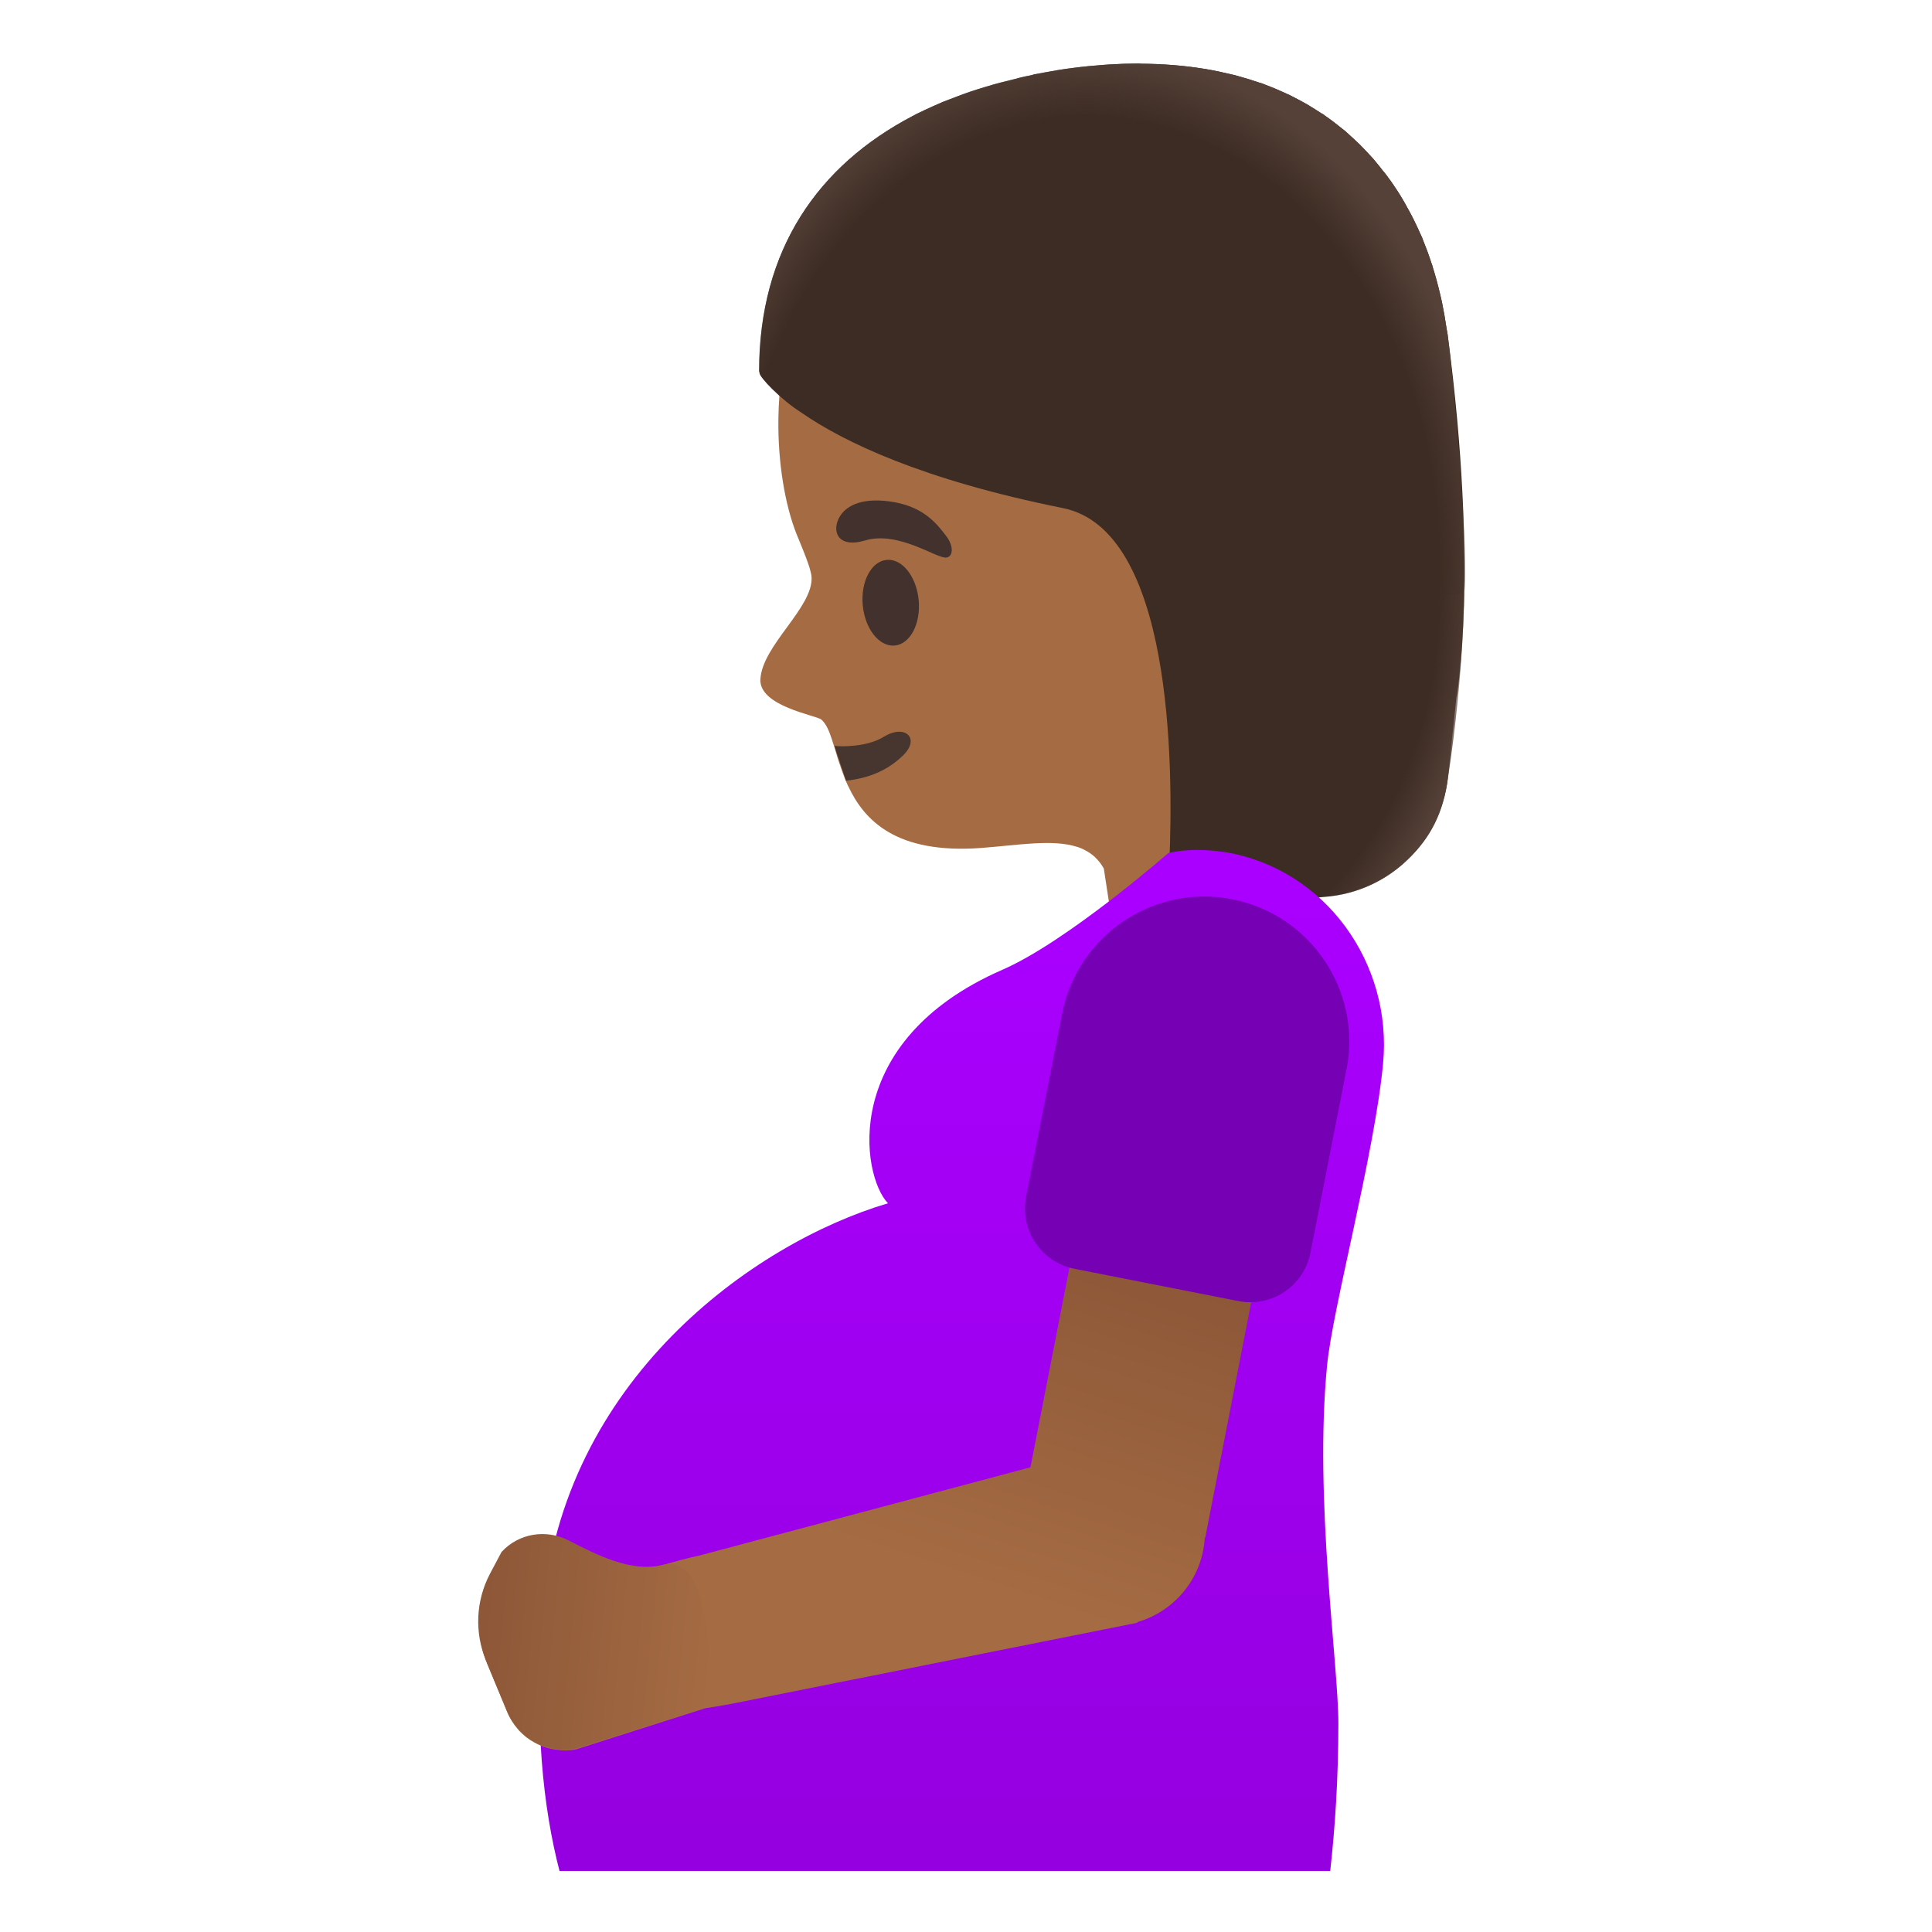
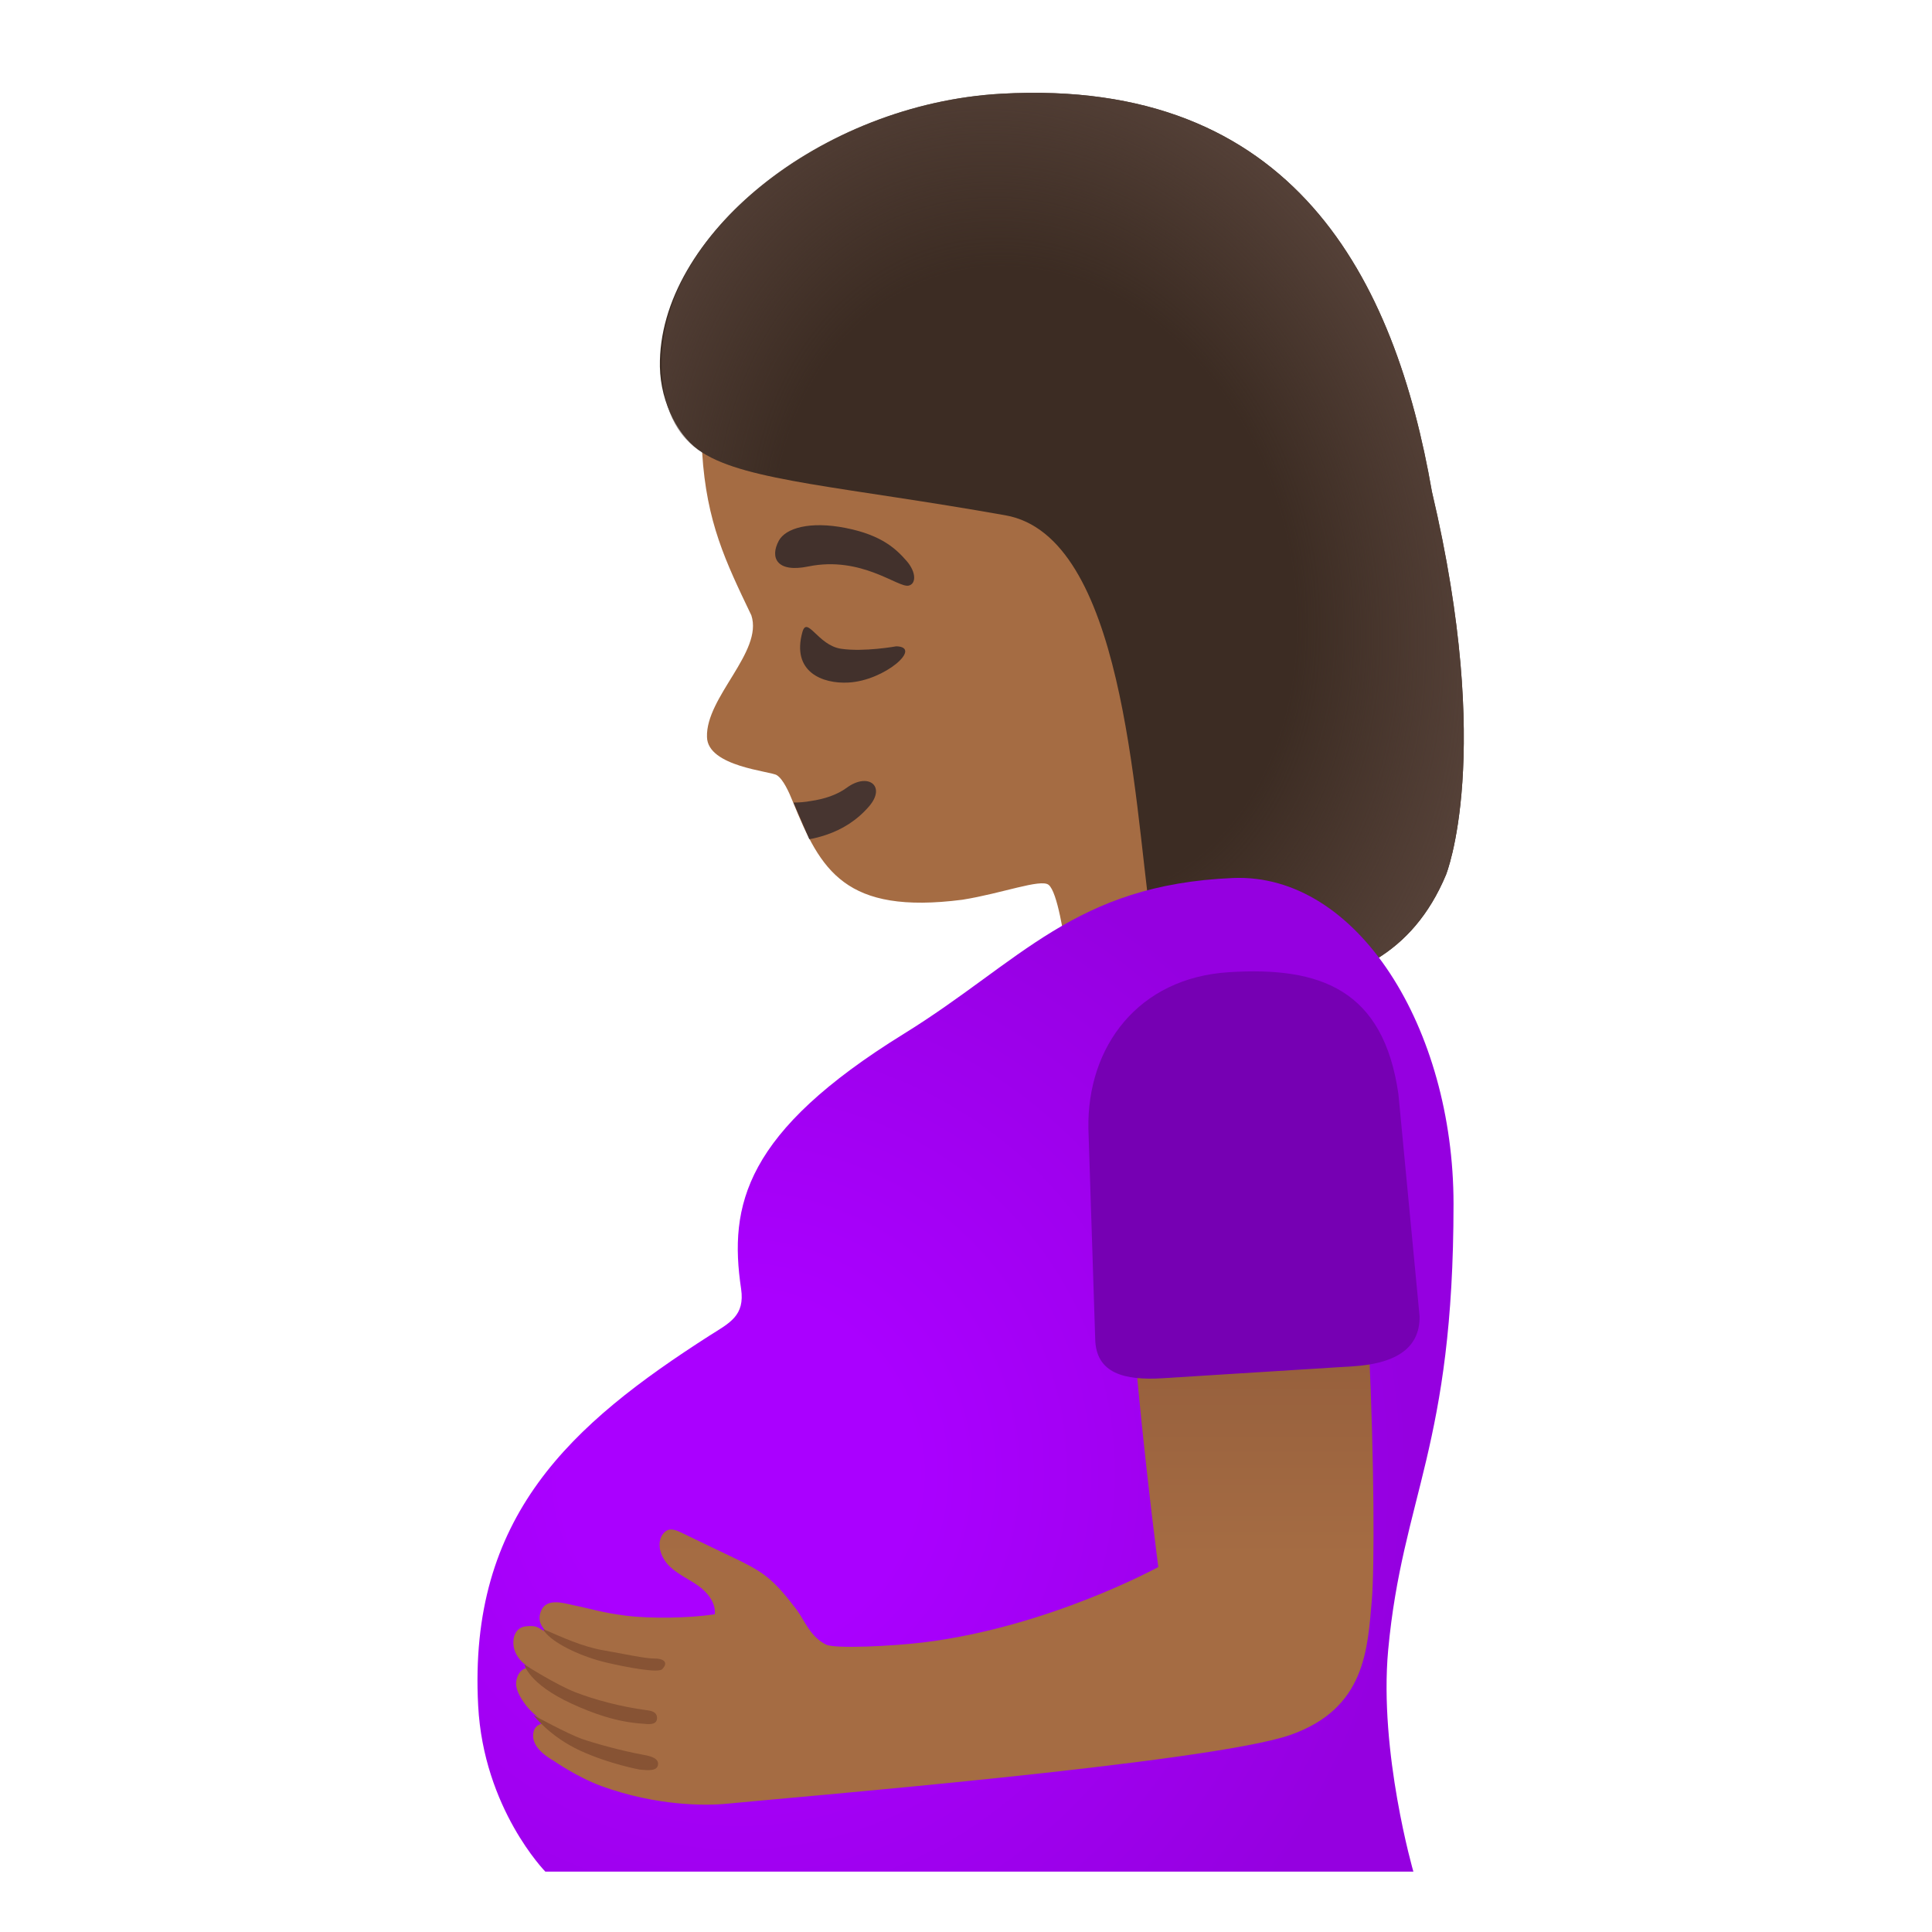
<svg xmlns="http://www.w3.org/2000/svg" version="1.1" id="Layer_1" x="0px" y="0px" viewBox="0 0 128 128" style="enable-background:new 0 0 128 128;" xml:space="preserve">
-   <path id="head" style="fill:#A56C43;" d="M90.29,36.4c2.67-7.19-0.35-17.57-4.15-21.83c-0.17-0.19-0.36-0.35-0.54-0.53  c-0.2-0.2-0.4-0.41-0.62-0.6c-0.21-0.19-0.43-0.36-0.65-0.53c-0.24-0.19-0.48-0.37-0.73-0.54c-0.21-0.15-0.43-0.3-0.65-0.44  c-0.32-0.2-0.65-0.38-0.98-0.56c-0.25-0.14-0.51-0.27-0.77-0.39c-0.4-0.18-0.8-0.36-1.21-0.52c-0.24-0.09-0.49-0.17-0.74-0.26  c-0.31-0.1-0.61-0.2-0.92-0.29c-0.27-0.07-0.53-0.15-0.8-0.21c-0.32-0.07-0.64-0.14-0.96-0.2c-0.43-0.08-0.86-0.15-1.3-0.21  c-0.35-0.05-0.69-0.09-1.04-0.12c-0.33-0.03-0.66-0.05-0.99-0.06c-0.25-0.01-0.51-0.02-0.76-0.03c-0.19,0-0.37-0.02-0.56-0.02  c-0.15,0-0.31,0.02-0.46,0.02c-0.27,0.01-0.54,0.02-0.81,0.03c-0.57,0.03-1.14,0.07-1.71,0.14c-0.28,0.03-0.56,0.06-0.83,0.1  c-0.33,0.05-0.65,0.1-0.98,0.16c-0.27,0.05-0.53,0.1-0.79,0.15c-0.32,0.07-0.64,0.14-0.96,0.21c-0.25,0.06-0.49,0.13-0.73,0.2  c-0.28,0.08-0.57,0.14-0.85,0.23c-8.37,2.62-12.11,9.45-12.23,17.44c0,0,0,0.01,0,0.01c0,0,0,0,0,0c-0.04,2.9,0.44,5.72,1.21,7.65  c0.09,0.23,0.81,1.91,0.92,2.46c0.04,0.13,0.06,0.26,0.07,0.39c0.09,2.01-3.25,4.49-3.39,6.73c0,0,0,0.01,0,0.01c0,0,0,0,0,0  c-0.12,1.8,3.7,2.4,4.03,2.68c0.31,0.26,0.52,0.74,0.72,1.36c0,0,0,0.01,0,0.01c0.03,0.1,0.06,0.2,0.1,0.31  c0,0.01,0.01,0.02,0.01,0.02c0.05,0.15,0.1,0.31,0.14,0.47c0.01,0.02,0.01,0.04,0.02,0.06c0.02,0.08,0.05,0.16,0.07,0.24  c0.02,0.05,0.03,0.1,0.05,0.15c0.02,0.07,0.05,0.14,0.07,0.22c0.01,0.05,0.03,0.09,0.05,0.14c0.03,0.08,0.05,0.16,0.08,0.24  c0.01,0.04,0.03,0.07,0.04,0.11c0.03,0.09,0.07,0.19,0.1,0.28c0.01,0.03,0.02,0.05,0.03,0.08c0.04,0.1,0.08,0.21,0.12,0.31  c0.01,0.02,0.01,0.03,0.02,0.05c0.05,0.11,0.1,0.23,0.15,0.34c0,0,0,0.01,0.01,0.01c1.07,2.3,3.2,4.52,8.8,4.11  c2.43-0.18,4.74-0.6,6.38-0.07c0,0,0,0,0.01,0c0.14,0.04,0.27,0.1,0.4,0.16c0.02,0.01,0.04,0.02,0.05,0.03  c0.12,0.06,0.23,0.12,0.34,0.19c0.02,0.02,0.05,0.03,0.07,0.05c0.1,0.07,0.2,0.15,0.29,0.23c0.02,0.02,0.04,0.04,0.06,0.06  c0.2,0.2,0.38,0.43,0.54,0.71l1.03,6.72l12.61-0.4c0,0,0-0.01,0-0.01h0c0,0-1.9-5.06-1.9-11.31c0-4.28,0.9-9.11,3.9-13.27  C89.42,38.4,89.91,37.44,90.29,36.4z" />
-   <path id="mouth" style="fill:#473530;" d="M55.28,49.42c0.35,0.03,0.71,0.03,1.05,0c0.84-0.05,1.63-0.24,2.25-0.62  c1.38-0.84,2.41,0.11,1.26,1.24c-0.79,0.78-1.75,1.27-2.77,1.51c-0.34,0.08-0.68,0.14-1.02,0.17L55.28,49.42z" />
-   <ellipse id="eye" transform="matrix(0.9956 -0.0941 0.0941 0.9956 -3.4956 5.7296)" style="fill:#42312C;" cx="59.01" cy="39.93" rx="1.86" ry="2.85" />
-   <path id="eyebrow" style="fill:#42312C;" d="M57.3,35.81c-1.81,0.54-2.24-0.64-1.65-1.61c0.44-0.71,1.53-1.31,3.65-0.92  c2,0.37,2.83,1.51,3.37,2.21c0.54,0.69,0.48,1.39,0.03,1.45C62.07,37.03,59.53,35.14,57.3,35.81z" />
-   <path id="hair" style="fill:#3C2C23;" d="M95.91,22.17c-0.02-0.13-0.05-0.26-0.07-0.4c-0.09-0.6-0.19-1.19-0.31-1.77  c-0.04-0.19-0.09-0.37-0.13-0.56c-0.14-0.59-0.3-1.18-0.48-1.75c-0.02-0.07-0.03-0.14-0.06-0.2c-0.03-0.08-0.06-0.15-0.08-0.23  c-0.15-0.46-0.32-0.91-0.5-1.35c-0.02-0.05-0.03-0.1-0.05-0.14c-0.05-0.12-0.11-0.23-0.16-0.35c-0.08-0.18-0.16-0.36-0.25-0.54  c-0.09-0.19-0.18-0.38-0.28-0.57c-0.11-0.22-0.24-0.44-0.36-0.66c-0.06-0.1-0.1-0.2-0.16-0.29c-0.15-0.26-0.3-0.51-0.46-0.75  c-0.02-0.03-0.04-0.06-0.06-0.09c-0.19-0.3-0.4-0.59-0.61-0.87c-0.09-0.12-0.18-0.24-0.28-0.35c-0.16-0.21-0.32-0.41-0.49-0.61  c-0.05-0.06-0.09-0.12-0.14-0.17c-0.04-0.04-0.08-0.08-0.11-0.12c-0.23-0.25-0.46-0.5-0.7-0.74c-0.04-0.04-0.07-0.08-0.11-0.11  c-0.27-0.26-0.54-0.51-0.82-0.76c-0.04-0.04-0.08-0.08-0.12-0.11c-0.06-0.05-0.12-0.09-0.18-0.14c-0.38-0.31-0.78-0.62-1.19-0.9  c-0.01-0.01-0.02-0.02-0.03-0.03c-0.05-0.04-0.11-0.07-0.17-0.1c-0.28-0.19-0.57-0.36-0.86-0.54c-0.09-0.05-0.18-0.11-0.28-0.16  c-0.27-0.15-0.55-0.3-0.83-0.44c-0.07-0.04-0.14-0.08-0.22-0.11c-0.03-0.01-0.06-0.02-0.09-0.04c-0.45-0.21-0.92-0.41-1.4-0.59  c-0.07-0.03-0.14-0.06-0.22-0.09c-0.07-0.02-0.14-0.04-0.2-0.06c-0.5-0.17-1.01-0.33-1.53-0.47c-0.1-0.03-0.19-0.05-0.29-0.07  c-0.58-0.14-1.17-0.27-1.78-0.37c-0.04-0.01-0.09-0.01-0.13-0.02c-1.3-0.21-2.68-0.32-4.14-0.33c-0.04,0-0.08-0.01-0.12-0.01v0  c0,0,0,0-0.01,0l0,0c-0.02,0-0.05,0-0.07,0c-0.61,0-1.24,0.02-1.88,0.06c-0.14,0.01-0.28,0.02-0.42,0.03  c-0.65,0.05-1.31,0.11-1.99,0.2c-0.66,0.08-1.3,0.19-1.94,0.31c-0.22,0.04-0.43,0.08-0.65,0.12C68.37,4.98,68.24,5,68.1,5.03  c-0.11,0.02-0.22,0.04-0.33,0.07c-0.15,0.03-0.29,0.07-0.43,0.11c-0.37,0.09-0.73,0.18-1.09,0.27c-0.31,0.08-0.61,0.17-0.91,0.26  c-0.34,0.1-0.69,0.21-1.02,0.32c-0.28,0.09-0.56,0.2-0.83,0.3c-0.34,0.13-0.69,0.26-1.02,0.39c-0.22,0.09-0.44,0.2-0.66,0.29  c-0.37,0.17-0.75,0.34-1.11,0.52c-0.09,0.05-0.17,0.1-0.26,0.14c-6.21,3.26-10.14,8.81-10.15,16.89c0,0.02,0.01,0.05,0.03,0.09  c0,0.01,0,0.02,0,0.03c0,0.29,1.39,1.75,2.79,2.64c0,0,0,0,0,0c2.76,1.91,7.95,4.43,17.3,6.31c7.23,1.44,7.35,16.85,7.06,23.54  l-0.07,0c-0.04,1.35-0.08,2.33-0.11,2.78c-0.02,0.19-0.03,0.29-0.03,0.29h0.01l10.51-0.85c2.13-0.17,4.06-1.09,5.5-2.5  c1.45-1.4,2.42-3.31,2.65-5.44l0.56-5.24C96.5,46.25,98,37.91,95.91,22.17z" />
-   <radialGradient id="hairHighlights_2_" cx="75.975" cy="87.776" r="28.134" gradientTransform="matrix(-0.047 0.9989 0.7885 0.0371 10.3346 -38.9241)" gradientUnits="userSpaceOnUse">
-     <stop offset="0.869" style="stop-color:#554138;stop-opacity:0" />
+   <path id="head_28_" style="fill:#A56C43;" d="M89.34,33.93c2.42-10-3.21-21.17-11.35-24.57c-5.99-2.49-12.92-1.99-18.92,0.2  c-9.28,3.23-13.27,11.47-12.55,20.43c0.29,4.62,1.55,7.21,3.26,10.78c0.79,2.41-3.03,5.42-2.94,8.06c0.04,1.97,4.24,2.26,4.63,2.53  c0.42,0.27,0.8,1.11,1.06,1.76c1.84,4.54,3.45,7.49,11.23,6.49c2.63-0.42,5.18-1.4,5.71-0.99c0.6,0.47,1.03,3.54,1.14,4.19  c0.29,1.69-2.01,5.35-2.01,5.35l19.54-2.24l1.5,0.31l0,0c0,0-5.87-16.24-2.41-27.4C87.71,37.32,89.02,35.08,89.34,33.93z" />
+   <path id="mouth_28_" style="fill:#473530;" d="M52.57,53.17c0.38,0,0.77-0.03,1.14-0.1c0.91-0.13,1.75-0.41,2.39-0.88  c1.42-1.04,2.63-0.11,1.48,1.23c-0.79,0.92-1.78,1.54-2.87,1.9c-0.36,0.12-0.73,0.22-1.09,0.28L52.57,53.17z" />
+   <path id="hair_28_" style="fill:#3C2C23;" d="M94.87,32.58C92.43,18.53,85.75,5.12,66.33,6.21C54.4,6.88,43.58,15.67,43.72,24.29  c0.04,2.45,1.29,4.77,2.81,5.69c2.98,1.91,9.44,2.27,20.08,4.16c7.81,1.38,8.51,18.65,9.62,26.68c0,0,0.43,3.23,0.41,3.69  c-0.02,0.19-0.03,0.29-0.03,0.29l0.01,0l8.33,0.56c4.44-0.32,8.63-2.09,10.85-7.4C95.8,57.95,99,50.1,94.87,32.58z" />
+   <radialGradient id="hairHighlights_1_" cx="69.409" cy="37.869" r="29.111" gradientTransform="matrix(0.9604 -0.2785 0.3502 1.2079 -11.4224 12.3626)" gradientUnits="userSpaceOnUse">
+     <stop offset="0.583" style="stop-color:#554138;stop-opacity:0" />
    <stop offset="1" style="stop-color:#554138" />
  </radialGradient>
-   <path id="hairHighlights_1_" style="fill:url(#hairHighlights_2_);" d="M97.01,39.26c0,0,0,5.13-1.07,12.23  c-0.31,2.42-1.2,4.04-2.65,5.44c-1.44,1.41-3.37,2.33-5.5,2.5l-10.51,0.85h-0.01c0,0,0.01-0.1,0.03-0.29  c0.02-0.45,0.07-1.43,0.11-2.78l0.07-0.01c0.16-3.72,0.2-10.13-1.04-15.33L97.01,39.26z" />
-   <radialGradient id="hairHighlights_3_" cx="71.945" cy="90.565" r="26.878" gradientTransform="matrix(1 0 0 -1.2702 0 152.471)" gradientUnits="userSpaceOnUse">
-     <stop offset="0.869" style="stop-color:#554138;stop-opacity:0" />
-     <stop offset="1" style="stop-color:#554138" />
+   <path id="hairHighlights_28_" style="fill:url(#hairHighlights_1_);" d="M94.87,32.58C92.43,18.53,85.75,5.12,66.33,6.21  C54.4,6.88,43.11,15.74,43.87,24.97c0.2,2.44,1.14,4.09,2.66,5.01c2.98,1.91,9.52,2.3,20.08,4.16c7.74,1.36,8.83,19.87,9.14,22.68  c0.23,2.11,0.92,7.23,0.89,7.69c-0.02,0.19-0.03,0.29-0.03,0.29l0.01,0l8.33,0.56c4.44-0.32,8.63-2.09,10.85-7.4  C95.8,57.95,99,50.1,94.87,32.58z" />
+   <path id="eye_28_" style="fill:#42312C;" d="M59.38,42.82c1.77,0.04-0.76,2.27-3.16,2.4c-1.74,0.1-3.79-0.71-3.06-3.34  c0.31-1.12,1.03,0.87,2.55,1.1C57.23,43.21,59.38,42.82,59.38,42.82z" />
+   <path id="eyebrow_28_" style="fill:#42312C;" d="M53.55,37.53c-2.08,0.43-2.56-0.58-1.95-1.71c0.45-0.83,2.05-1.31,4.43-0.84  c2.45,0.48,3.39,1.45,4.04,2.19c0.65,0.75,0.63,1.53,0.12,1.63C59.5,38.95,57.07,36.81,53.55,37.53z" />
+   <radialGradient id="SVGID_1_" cx="48.905" cy="97.58" r="45.245" gradientUnits="userSpaceOnUse">
+     <stop offset="0.256" style="stop-color:#AA00FF" />
+     <stop offset="0.987" style="stop-color:#9500E0" />
  </radialGradient>
-   <path id="hairHighlights" style="fill:url(#hairHighlights_3_);" d="M95.91,22.17c-0.02-0.13-0.05-0.26-0.07-0.4  c-0.09-0.6-0.19-1.19-0.31-1.77c-0.04-0.19-0.09-0.37-0.13-0.56c-0.14-0.59-0.3-1.18-0.48-1.75c-0.02-0.07-0.03-0.14-0.06-0.2  c-0.03-0.08-0.06-0.15-0.08-0.23c-0.15-0.46-0.32-0.91-0.5-1.35c-0.02-0.05-0.03-0.1-0.05-0.14c-0.05-0.12-0.11-0.23-0.16-0.35  c-0.08-0.18-0.16-0.36-0.25-0.54c-0.09-0.19-0.18-0.38-0.28-0.57c-0.11-0.22-0.24-0.44-0.36-0.66c-0.06-0.1-0.1-0.2-0.16-0.29  c-0.15-0.26-0.3-0.51-0.46-0.75c-0.02-0.03-0.04-0.06-0.06-0.09c-0.19-0.3-0.4-0.59-0.61-0.87c-0.09-0.12-0.18-0.24-0.28-0.35  c-0.16-0.21-0.32-0.41-0.49-0.61c-0.05-0.06-0.09-0.12-0.14-0.17c-0.04-0.04-0.08-0.08-0.11-0.12c-0.23-0.25-0.46-0.5-0.7-0.74  c-0.04-0.04-0.07-0.08-0.11-0.11c-0.27-0.26-0.54-0.51-0.82-0.76c-0.04-0.04-0.08-0.08-0.12-0.11c-0.06-0.05-0.12-0.09-0.18-0.14  c-0.38-0.31-0.78-0.62-1.19-0.9c-0.01-0.01-0.02-0.02-0.03-0.03c-0.05-0.04-0.11-0.07-0.17-0.1c-0.28-0.19-0.57-0.36-0.86-0.54  c-0.09-0.05-0.18-0.11-0.28-0.16c-0.27-0.15-0.55-0.3-0.83-0.44c-0.07-0.04-0.14-0.08-0.22-0.11c-0.03-0.01-0.06-0.02-0.09-0.04  c-0.45-0.21-0.92-0.41-1.4-0.59c-0.07-0.03-0.14-0.06-0.22-0.09c-0.07-0.02-0.14-0.04-0.2-0.06c-0.5-0.17-1.01-0.33-1.53-0.47  c-0.1-0.03-0.19-0.05-0.29-0.07c-0.58-0.14-1.17-0.27-1.78-0.37c-0.04-0.01-0.09-0.01-0.13-0.02c-1.3-0.21-2.68-0.32-4.14-0.33  c-0.04,0-0.08-0.01-0.12-0.01v0c0,0,0,0-0.01,0l0,0c-0.02,0-0.05,0-0.07,0c-0.61,0-1.24,0.02-1.88,0.06  c-0.14,0.01-0.28,0.02-0.42,0.03c-0.65,0.05-1.31,0.11-1.99,0.2c-0.66,0.08-1.3,0.19-1.94,0.31c-0.22,0.04-0.43,0.08-0.65,0.12  C68.37,4.98,68.24,5,68.1,5.03c-0.11,0.02-0.22,0.04-0.33,0.07c-0.15,0.03-0.29,0.07-0.43,0.11c-0.37,0.09-0.73,0.18-1.09,0.27  c-0.31,0.08-0.61,0.17-0.91,0.26c-0.34,0.1-0.69,0.21-1.02,0.32c-0.28,0.09-0.56,0.2-0.83,0.3c-0.34,0.13-0.69,0.26-1.02,0.39  c-0.22,0.09-0.44,0.2-0.66,0.29c-0.37,0.17-0.75,0.34-1.11,0.52c-0.09,0.05-0.17,0.1-0.26,0.14c-6.21,3.26-10.14,8.81-10.15,16.89  c0,0.02,0.01,0.05,0.03,0.09c0,0.01,0,0.02,0,0.03c0,0.29,1.39,1.75,2.79,2.64c0,0,0,0,0,0c2.76,1.91,7.95,4.43,17.3,6.31  c2.67,0.53,8.66,4.92,14.31,7.15l12.29-1.56C97.34,37.34,96.41,25.94,95.91,22.17z" />
-   <g id="shirt">
-     <linearGradient id="SVGID_1_" gradientUnits="userSpaceOnUse" x1="63.714" y1="68.691" x2="63.714" y2="5.063" gradientTransform="matrix(1 0 0 -1 0 128)">
-       <stop offset="0" style="stop-color:#AA00FF" />
-       <stop offset="0.987" style="stop-color:#9500E0" />
-     </linearGradient>
-     <path style="fill:url(#SVGID_1_);" d="M91.63,70.49c0.65-6.66-3.83-12.92-10.43-14.03c-0.61-0.09-1.24-0.15-1.86-0.15   c-0.65,0-1.29,0.06-1.93,0.2c0,0-6.69,5.86-11,7.74c-10.82,4.72-9.34,13.65-7.58,15.47c-9,2.67-21.58,11.78-22.85,27.03   c-0.63,7.53,0.03,13.13,1.09,17.21h3.11l0,0c7.19,0,37.7,0,44.92,0c0.98,0,1.54,0,1.54,0h1.49c0.31-2.76,0.54-6.05,0.54-9.8   c0-3.94-1.61-14.86-0.75-23.67C88.28,86.68,91.05,76.54,91.63,70.49z" />
+   <path style="fill:url(#SVGID_1_);" d="M36.13,124h57.51c0,0-2.29-7.91-1.67-14.68c0.95-10.22,4.33-13.44,4.33-29.56  c0-11.58-6.34-21.93-14.61-21.59C71.18,58.61,67.64,63.7,59.87,68.5c-10.51,6.5-11.6,11.33-10.77,16.89  c0.26,1.78-0.75,2.25-2.08,3.09c-9.18,5.88-16.01,11.97-15.34,24.53C32.04,119.83,36.13,124,36.13,124z" />
+   <linearGradient id="arm_2_" gradientUnits="userSpaceOnUse" x1="62.504" y1="80.984" x2="62.504" y2="124.62">
+     <stop offset="0" style="stop-color:#8D5738" />
+     <stop offset="0.506" style="stop-color:#A56C43" />
+   </linearGradient>
+   <path id="arm_1_" style="fill:url(#arm_2_);" d="M88.24,70.96c-2.65-5.96-12.42-2.8-13.47,4.75c-0.88,6.33,1.97,28.11,1.97,28.11  s-7.27,3.99-15.61,5c-1.99,0.24-5.81,0.43-6.4,0.14c-1.06-0.52-1.45-1.65-1.95-2.31c-0.62-0.81-1.26-1.63-2.08-2.26  c-0.62-0.47-1.34-0.82-2.04-1.16c-1.17-0.56-2.35-1.12-3.52-1.69c-0.29-0.14-0.63-0.28-0.92-0.16c-0.15,0.07-0.27,0.2-0.36,0.34  c-0.38,0.66-0.04,1.53,0.51,2.06c0.55,0.53,1.27,0.84,1.89,1.28s1.17,1.13,1.1,1.89c-1.72,0.26-4.26,0.3-5.92,0.09  c-1.61-0.21-2.26-0.45-3.45-0.69c-0.61-0.13-1.78-0.51-2.14,0.37c-0.29,0.69,0.08,1.14,0.46,1.49c0.03,0.03,0.06,0.05,0.09,0.08  c-0.16-0.11-0.38-0.25-0.64-0.4c-0.14-0.08-0.32-0.21-0.93-0.14c-0.58,0.07-0.77,0.54-0.81,0.89c-0.13,1.18,1.03,1.85,1.09,1.84  c0,0-0.72-0.06-0.9,0.86c-0.1,0.53,0.23,1.09,0.62,1.62c0.39,0.53,1.26,1.19,1.26,1.19s-0.6,0.05-0.73,0.55  c-0.2,0.76,0.37,1.41,1.37,1.99c0,0,1.53,1.06,3.11,1.64c3.66,1.33,6.9,1.31,8.33,1.17c3.65-0.37,31.92-2.68,37.3-4.55  c5.02-1.75,5.13-5.71,5.42-8.97C91.23,102.02,90.89,76.92,88.24,70.96z" />
+   <g id="tone">
+     <path style="fill:#875334;" d="M43.33,109.88c0.56-0.01,1.02,0.21,0.54,0.71c-0.26,0.27-2.43-0.14-3.73-0.45   c-1.56-0.37-3.26-1.16-3.94-1.9c-0.27-0.3-0.17-0.29-0.17-0.29c1.21,0.52,2.54,1.14,3.91,1.38   C41.32,109.57,42.77,109.89,43.33,109.88z" />
+     <path style="fill:#875334;" d="M43.53,113.85c-0.02,0.49-0.68,0.37-0.94,0.35c-1.73-0.11-3.31-0.68-4.7-1.32   c-2.88-1.32-3.15-2.6-3.15-2.6s2.12,1.35,3.39,1.84c1.27,0.49,2.97,0.95,4.68,1.18C43.02,113.33,43.55,113.36,43.53,113.85z" />
+     <path style="fill:#875334;" d="M43.6,116.86c-0.01,0.51-0.69,0.43-1.21,0.38c0,0-1.97-0.35-3.94-1.25c-2.03-0.93-3.1-2.35-3.1-2.35   s2.27,1.24,3.21,1.57c0.84,0.29,2.66,0.8,4.07,1.05C42.86,116.31,43.61,116.41,43.6,116.86z" />
  </g>
-   <linearGradient id="arm_1_" gradientUnits="userSpaceOnUse" x1="63.913" y1="48.288" x2="56.471" y2="25.684" gradientTransform="matrix(1 0 0 -1 0 128)">
-     <stop offset="0" style="stop-color:#8D5738" />
-     <stop offset="1" style="stop-color:#A56C43" />
-   </linearGradient>
-   <path id="arm" style="fill:url(#arm_1_);" d="M85.7,71.75L85.7,71.75l-12-2.35l-5.43,27.81l-21.86,5.83  c-0.43,0.09-0.86,0.2-1.29,0.31c-0.05,0.01-0.09,0.03-0.14,0.04c-0.42,0.11-0.84,0.23-1.25,0.36c-0.01,0-0.02,0-0.03,0.01  c-0.28,0.06-0.57,0.08-0.87,0.08c-1.8,0-3.7-0.99-5.15-1.73c-0.04-0.02-0.08-0.03-0.12-0.04c-0.2-0.09-0.4-0.17-0.6-0.22  c-0.09-0.03-0.18-0.05-0.27-0.06c-0.2-0.04-0.4-0.06-0.6-0.07c-0.05,0-0.1-0.02-0.14-0.02c-0.09,0-0.18,0.02-0.27,0.03  c-0.13,0.01-0.25,0.02-0.38,0.04c-0.13,0.02-0.25,0.06-0.37,0.09c-0.09,0.03-0.17,0.05-0.26,0.08c-0.13,0.05-0.25,0.1-0.37,0.16  c-0.08,0.04-0.15,0.08-0.22,0.12c-0.12,0.07-0.24,0.14-0.35,0.23c-0.07,0.06-0.14,0.12-0.21,0.18c-0.1,0.08-0.2,0.16-0.28,0.25  l-0.66,1.25c-1.01,1.91-1.11,4.17-0.28,6.16l1.3,3.13c0.18,0.44,0.44,0.83,0.74,1.18c0.02,0.03,0.05,0.05,0.07,0.08  c0.13,0.13,0.26,0.26,0.4,0.37c0.04,0.04,0.09,0.07,0.13,0.1c0.13,0.1,0.26,0.18,0.4,0.26c0.06,0.03,0.12,0.07,0.18,0.1  c0.13,0.07,0.26,0.12,0.4,0.18c0.07,0.03,0.14,0.06,0.22,0.08c0.13,0.04,0.26,0.07,0.4,0.1c0.16,0.03,0.31,0.06,0.48,0.07  c0.12,0.01,0.25,0.03,0.37,0.03c0,0,0,0,0.01,0c0.26,0,0.51-0.02,0.77-0.07l8.57-2.73c0.4-0.06,0.79-0.12,1.19-0.19  c0.02,0,0.04-0.01,0.05-0.01c0.4-0.07,0.8-0.15,1.19-0.23l26.19-5.23l-0.02-0.04c2.49-0.71,4.33-2.93,4.48-5.6l0.03,0l5.88-30.12  L85.7,71.75z" />
-   <linearGradient id="hand_1_" gradientUnits="userSpaceOnUse" x1="96.291" y1="-609.496" x2="112.091" y2="-609.496" gradientTransform="matrix(0.9951 0.099 0.099 -0.9951 -3.9138 -507.7682)">
-     <stop offset="0" style="stop-color:#8D5738" />
-     <stop offset="1" style="stop-color:#A56C43" />
-   </linearGradient>
-   <path id="hand" style="fill:url(#hand_1_);" d="M46.97,113.04l-8.82,2.81c-1.91,0.37-3.82-0.67-4.56-2.48l-1.39-3.35  c-0.77-1.86-0.68-3.96,0.26-5.75l0.77-1.45c1.14-1.24,2.95-1.53,4.45-0.76c1.74,0.89,4.12,2.15,6.2,1.62  C47.66,102.72,46.97,113.04,46.97,113.04z" />
-   <path id="arm_x5F_shirt" style="fill:#7600B3;" d="M71.18,84.06l10.87,2.14c2.2,0.43,4.34-1,4.77-3.2l2.39-12.14  c1.03-5.2-2.36-10.25-7.56-11.28s-10.25,2.36-11.28,7.56l-2.39,12.14C67.55,81.49,68.98,83.63,71.18,84.06z" />
+   <path id="arm_x5F_shirt_36_" style="fill:#7600B3;" d="M77.05,91.31l12.6-0.79c2.55-0.16,4.44-1.03,4.4-3.32l-1.4-14.7  c-0.99-6.96-5.19-8.47-11.22-8.09c-6.03,0.37-9.42,4.94-9.32,10.37l0.45,13.93C72.61,91,74.5,91.47,77.05,91.31z" />
</svg>
